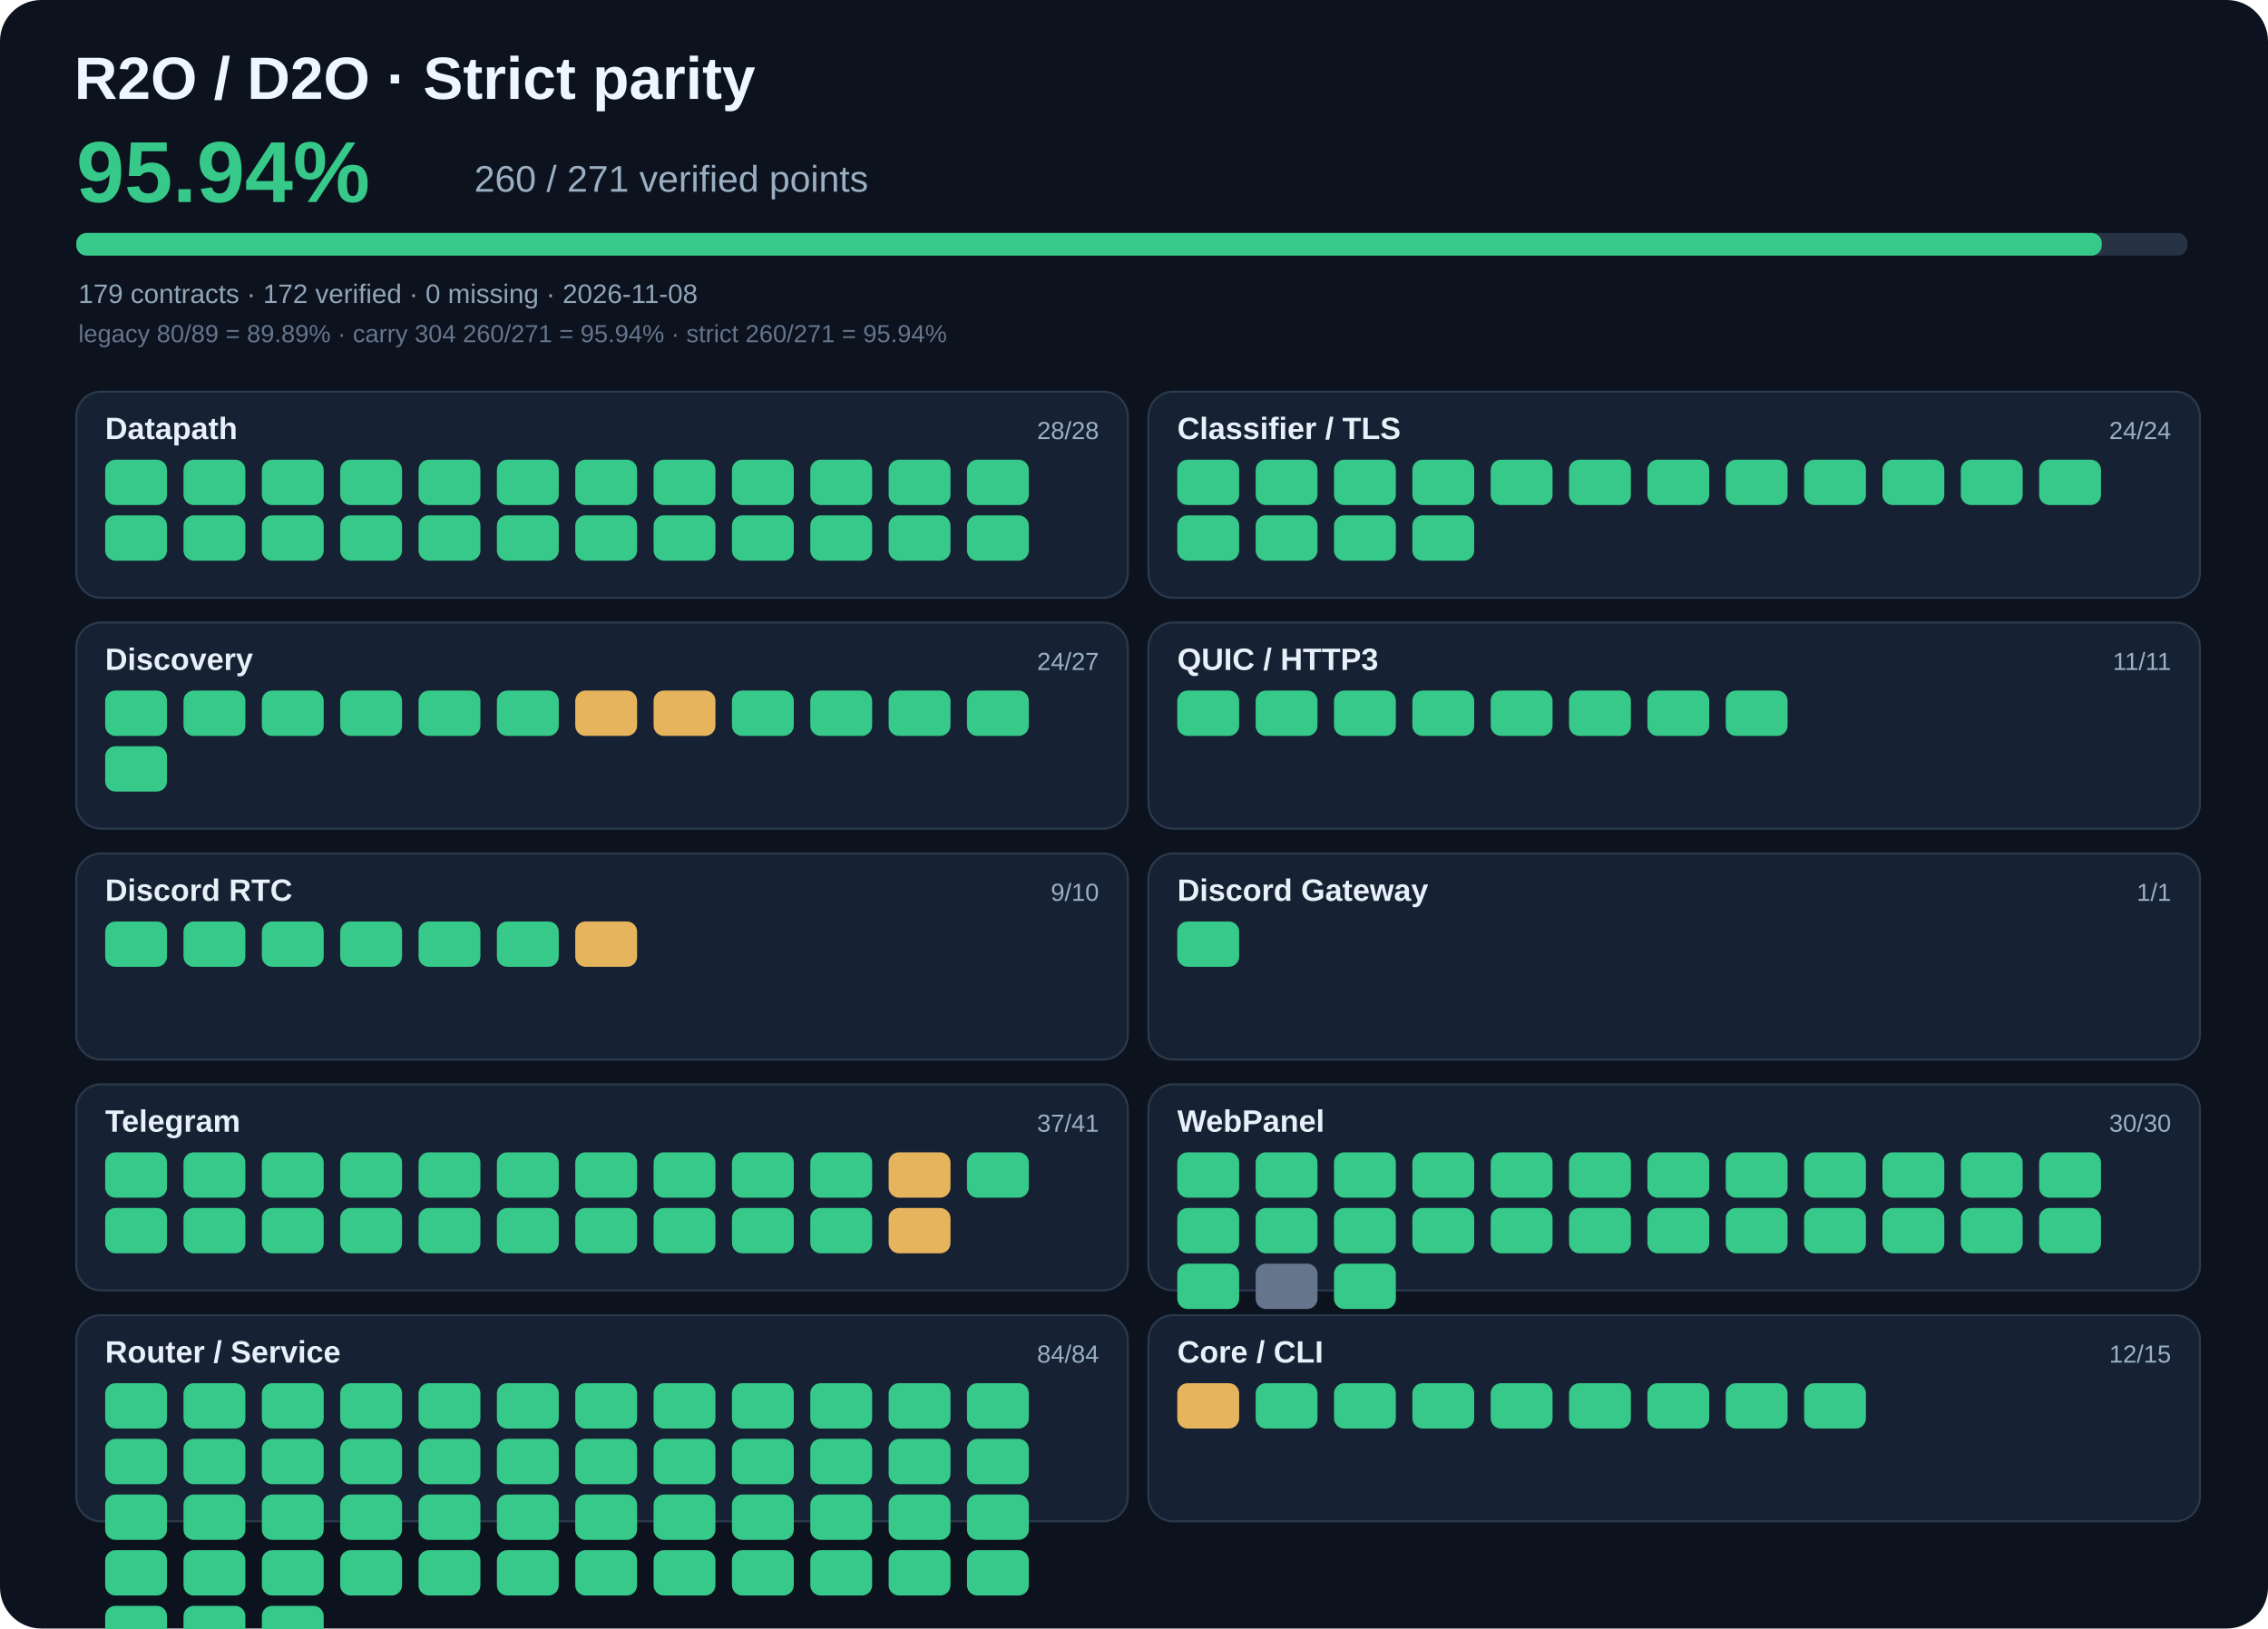
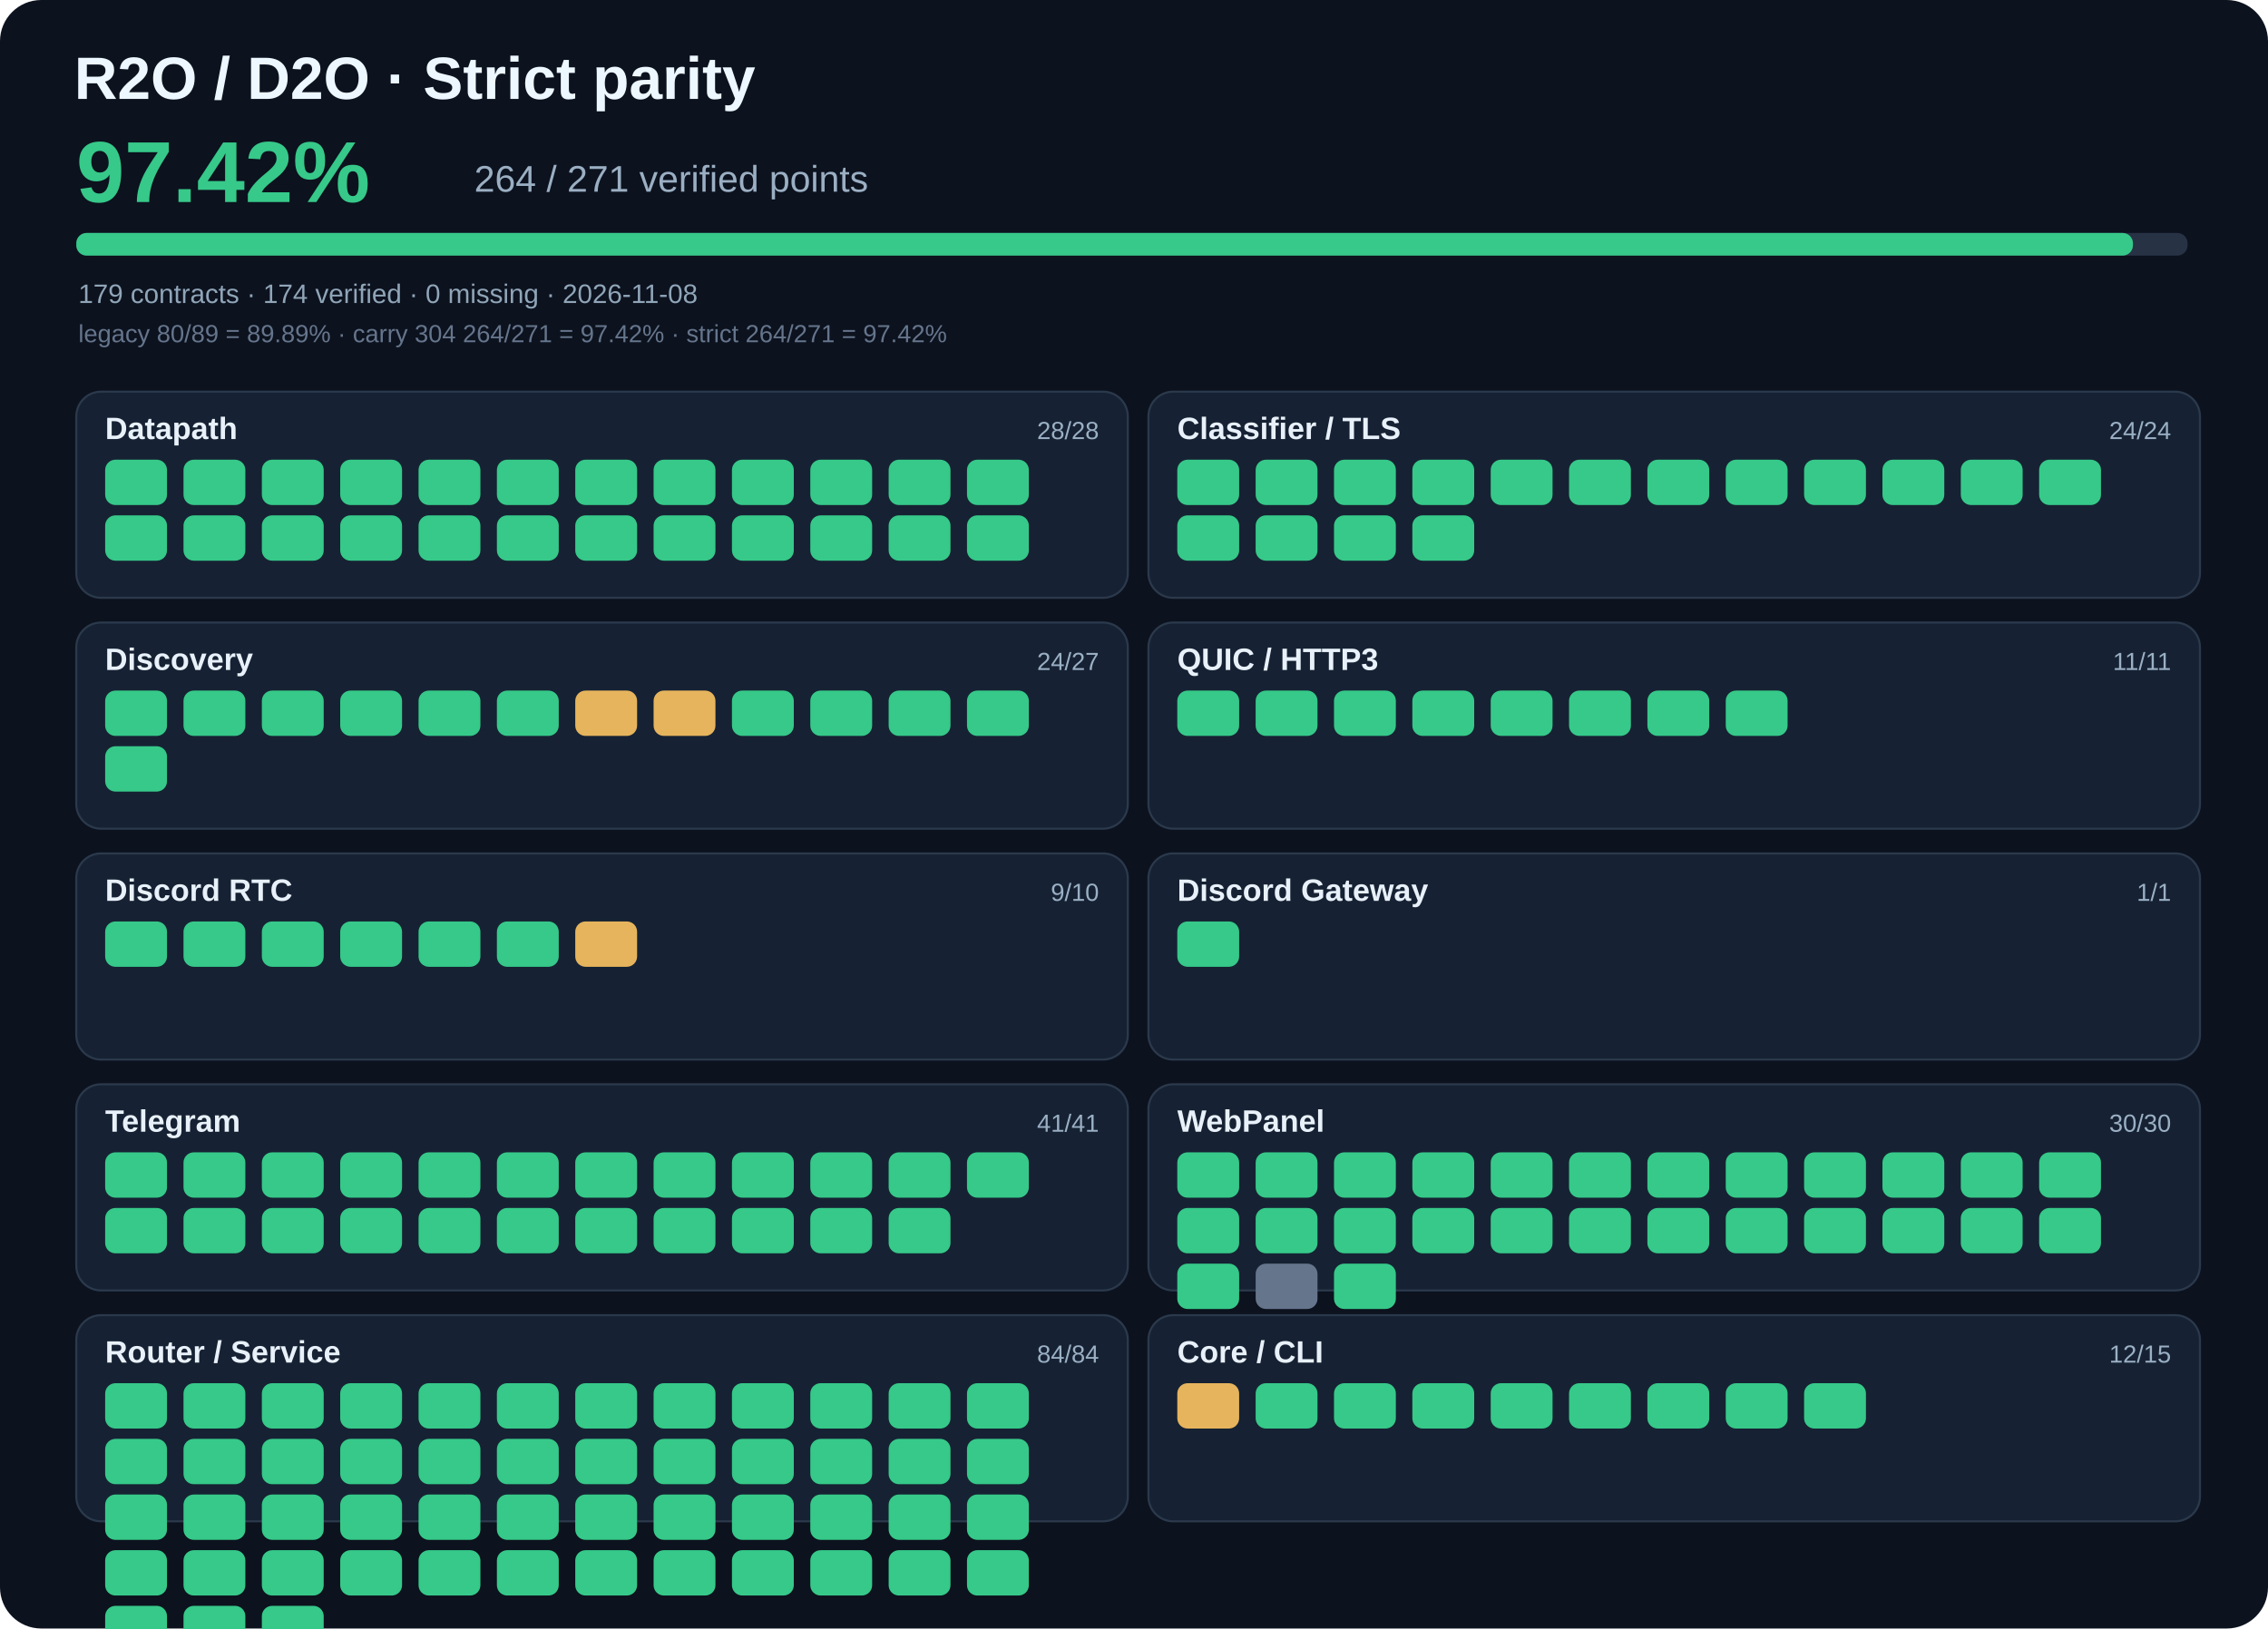
- <svg xmlns="http://www.w3.org/2000/svg" viewBox="0 0 1100 790" width="1100" height="790" role="img" aria-label="R2O strict parity 95.94%">
+ <svg xmlns="http://www.w3.org/2000/svg" viewBox="0 0 1100 790" width="1100" height="790" role="img" aria-label="R2O strict parity 97.42%">
  <rect width="1100" height="790" rx="20" fill="#0c121e" />
  <text x="36" y="48" fill="#edf7ff" font-family="Arial,sans-serif" font-size="29" font-weight="700">R2O / D2O · Strict parity</text>
-   <text x="37" y="98" fill="#36c989" font-family="Arial,sans-serif" font-size="42" font-weight="700">95.94%</text>
-   <text x="230" y="93" fill="#9bafc3" font-family="Arial,sans-serif" font-size="18">260 / 271 verified points</text>
+   <text x="37" y="98" fill="#36c989" font-family="Arial,sans-serif" font-size="42" font-weight="700">97.42%</text>
+   <text x="230" y="93" fill="#9bafc3" font-family="Arial,sans-serif" font-size="18">264 / 271 verified points</text>
  <rect x="37" y="113" width="1024" height="11" rx="5" fill="#273245" />
-   <rect x="37" y="113" width="982.4" height="11" rx="5" fill="#36c989" />
-   <text x="38" y="147" fill="#90a5b8" font-family="Arial,sans-serif" font-size="13">179 contracts · 172 verified · 0 missing · 2026-11-08</text>
-   <text x="38" y="166" fill="#65758c" font-family="Arial,sans-serif" font-size="12">legacy 80/89 = 89.89% · carry 304 260/271 = 95.94% · strict 260/271 = 95.94%</text>
+   <rect x="37" y="113" width="997.5" height="11" rx="5" fill="#36c989" />
+   <text x="38" y="147" fill="#90a5b8" font-family="Arial,sans-serif" font-size="13">179 contracts · 174 verified · 0 missing · 2026-11-08</text>
+   <text x="38" y="166" fill="#65758c" font-family="Arial,sans-serif" font-size="12">legacy 80/89 = 89.89% · carry 304 264/271 = 97.42% · strict 264/271 = 97.42%</text>
  <rect x="37" y="190" width="510" height="100" rx="12" fill="#162233" stroke="#2b394c" />
  <text x="51" y="213" fill="#e8f1fa" font-family="Arial,sans-serif" font-size="15" font-weight="700">Datapath</text>
  <text x="533" y="213" text-anchor="end" fill="#9bb0c5" font-family="Arial,sans-serif" font-size="12">28/28</text>
  <rect x="51" y="223" width="30" height="22" rx="5" fill="#36c989" />
  <rect x="89" y="223" width="30" height="22" rx="5" fill="#36c989" />
  <rect x="127" y="223" width="30" height="22" rx="5" fill="#36c989" />
  <rect x="165" y="223" width="30" height="22" rx="5" fill="#36c989" />
  <rect x="203" y="223" width="30" height="22" rx="5" fill="#36c989" />
  <rect x="241" y="223" width="30" height="22" rx="5" fill="#36c989" />
  <rect x="279" y="223" width="30" height="22" rx="5" fill="#36c989" />
  <rect x="317" y="223" width="30" height="22" rx="5" fill="#36c989" />
  <rect x="355" y="223" width="30" height="22" rx="5" fill="#36c989" />
  <rect x="393" y="223" width="30" height="22" rx="5" fill="#36c989" />
  <rect x="431" y="223" width="30" height="22" rx="5" fill="#36c989" />
  <rect x="469" y="223" width="30" height="22" rx="5" fill="#36c989" />
  <rect x="51" y="250" width="30" height="22" rx="5" fill="#36c989" />
  <rect x="89" y="250" width="30" height="22" rx="5" fill="#36c989" />
  <rect x="127" y="250" width="30" height="22" rx="5" fill="#36c989" />
  <rect x="165" y="250" width="30" height="22" rx="5" fill="#36c989" />
  <rect x="203" y="250" width="30" height="22" rx="5" fill="#36c989" />
  <rect x="241" y="250" width="30" height="22" rx="5" fill="#36c989" />
  <rect x="279" y="250" width="30" height="22" rx="5" fill="#36c989" />
  <rect x="317" y="250" width="30" height="22" rx="5" fill="#36c989" />
  <rect x="355" y="250" width="30" height="22" rx="5" fill="#36c989" />
  <rect x="393" y="250" width="30" height="22" rx="5" fill="#36c989" />
  <rect x="431" y="250" width="30" height="22" rx="5" fill="#36c989" />
  <rect x="469" y="250" width="30" height="22" rx="5" fill="#36c989" />
  <rect x="557" y="190" width="510" height="100" rx="12" fill="#162233" stroke="#2b394c" />
  <text x="571" y="213" fill="#e8f1fa" font-family="Arial,sans-serif" font-size="15" font-weight="700">Classifier / TLS</text>
  <text x="1053" y="213" text-anchor="end" fill="#9bb0c5" font-family="Arial,sans-serif" font-size="12">24/24</text>
  <rect x="571" y="223" width="30" height="22" rx="5" fill="#36c989" />
  <rect x="609" y="223" width="30" height="22" rx="5" fill="#36c989" />
  <rect x="647" y="223" width="30" height="22" rx="5" fill="#36c989" />
  <rect x="685" y="223" width="30" height="22" rx="5" fill="#36c989" />
  <rect x="723" y="223" width="30" height="22" rx="5" fill="#36c989" />
  <rect x="761" y="223" width="30" height="22" rx="5" fill="#36c989" />
  <rect x="799" y="223" width="30" height="22" rx="5" fill="#36c989" />
  <rect x="837" y="223" width="30" height="22" rx="5" fill="#36c989" />
  <rect x="875" y="223" width="30" height="22" rx="5" fill="#36c989" />
  <rect x="913" y="223" width="30" height="22" rx="5" fill="#36c989" />
  <rect x="951" y="223" width="30" height="22" rx="5" fill="#36c989" />
  <rect x="989" y="223" width="30" height="22" rx="5" fill="#36c989" />
  <rect x="571" y="250" width="30" height="22" rx="5" fill="#36c989" />
  <rect x="609" y="250" width="30" height="22" rx="5" fill="#36c989" />
  <rect x="647" y="250" width="30" height="22" rx="5" fill="#36c989" />
  <rect x="685" y="250" width="30" height="22" rx="5" fill="#36c989" />
  <rect x="37" y="302" width="510" height="100" rx="12" fill="#162233" stroke="#2b394c" />
  <text x="51" y="325" fill="#e8f1fa" font-family="Arial,sans-serif" font-size="15" font-weight="700">Discovery</text>
  <text x="533" y="325" text-anchor="end" fill="#9bb0c5" font-family="Arial,sans-serif" font-size="12">24/27</text>
  <rect x="51" y="335" width="30" height="22" rx="5" fill="#36c989" />
  <rect x="89" y="335" width="30" height="22" rx="5" fill="#36c989" />
  <rect x="127" y="335" width="30" height="22" rx="5" fill="#36c989" />
  <rect x="165" y="335" width="30" height="22" rx="5" fill="#36c989" />
  <rect x="203" y="335" width="30" height="22" rx="5" fill="#36c989" />
  <rect x="241" y="335" width="30" height="22" rx="5" fill="#36c989" />
  <rect x="279" y="335" width="30" height="22" rx="5" fill="#e6b45d" />
  <rect x="317" y="335" width="30" height="22" rx="5" fill="#e6b45d" />
  <rect x="355" y="335" width="30" height="22" rx="5" fill="#36c989" />
  <rect x="393" y="335" width="30" height="22" rx="5" fill="#36c989" />
  <rect x="431" y="335" width="30" height="22" rx="5" fill="#36c989" />
  <rect x="469" y="335" width="30" height="22" rx="5" fill="#36c989" />
  <rect x="51" y="362" width="30" height="22" rx="5" fill="#36c989" />
  <rect x="557" y="302" width="510" height="100" rx="12" fill="#162233" stroke="#2b394c" />
  <text x="571" y="325" fill="#e8f1fa" font-family="Arial,sans-serif" font-size="15" font-weight="700">QUIC / HTTP3</text>
  <text x="1053" y="325" text-anchor="end" fill="#9bb0c5" font-family="Arial,sans-serif" font-size="12">11/11</text>
  <rect x="571" y="335" width="30" height="22" rx="5" fill="#36c989" />
  <rect x="609" y="335" width="30" height="22" rx="5" fill="#36c989" />
  <rect x="647" y="335" width="30" height="22" rx="5" fill="#36c989" />
  <rect x="685" y="335" width="30" height="22" rx="5" fill="#36c989" />
  <rect x="723" y="335" width="30" height="22" rx="5" fill="#36c989" />
  <rect x="761" y="335" width="30" height="22" rx="5" fill="#36c989" />
  <rect x="799" y="335" width="30" height="22" rx="5" fill="#36c989" />
  <rect x="837" y="335" width="30" height="22" rx="5" fill="#36c989" />
  <rect x="37" y="414" width="510" height="100" rx="12" fill="#162233" stroke="#2b394c" />
  <text x="51" y="437" fill="#e8f1fa" font-family="Arial,sans-serif" font-size="15" font-weight="700">Discord RTC</text>
  <text x="533" y="437" text-anchor="end" fill="#9bb0c5" font-family="Arial,sans-serif" font-size="12">9/10</text>
  <rect x="51" y="447" width="30" height="22" rx="5" fill="#36c989" />
  <rect x="89" y="447" width="30" height="22" rx="5" fill="#36c989" />
  <rect x="127" y="447" width="30" height="22" rx="5" fill="#36c989" />
  <rect x="165" y="447" width="30" height="22" rx="5" fill="#36c989" />
  <rect x="203" y="447" width="30" height="22" rx="5" fill="#36c989" />
  <rect x="241" y="447" width="30" height="22" rx="5" fill="#36c989" />
  <rect x="279" y="447" width="30" height="22" rx="5" fill="#e6b45d" />
  <rect x="557" y="414" width="510" height="100" rx="12" fill="#162233" stroke="#2b394c" />
  <text x="571" y="437" fill="#e8f1fa" font-family="Arial,sans-serif" font-size="15" font-weight="700">Discord Gateway</text>
  <text x="1053" y="437" text-anchor="end" fill="#9bb0c5" font-family="Arial,sans-serif" font-size="12">1/1</text>
  <rect x="571" y="447" width="30" height="22" rx="5" fill="#36c989" />
  <rect x="37" y="526" width="510" height="100" rx="12" fill="#162233" stroke="#2b394c" />
  <text x="51" y="549" fill="#e8f1fa" font-family="Arial,sans-serif" font-size="15" font-weight="700">Telegram</text>
-   <text x="533" y="549" text-anchor="end" fill="#9bb0c5" font-family="Arial,sans-serif" font-size="12">37/41</text>
+   <text x="533" y="549" text-anchor="end" fill="#9bb0c5" font-family="Arial,sans-serif" font-size="12">41/41</text>
  <rect x="51" y="559" width="30" height="22" rx="5" fill="#36c989" />
  <rect x="89" y="559" width="30" height="22" rx="5" fill="#36c989" />
  <rect x="127" y="559" width="30" height="22" rx="5" fill="#36c989" />
  <rect x="165" y="559" width="30" height="22" rx="5" fill="#36c989" />
  <rect x="203" y="559" width="30" height="22" rx="5" fill="#36c989" />
  <rect x="241" y="559" width="30" height="22" rx="5" fill="#36c989" />
  <rect x="279" y="559" width="30" height="22" rx="5" fill="#36c989" />
  <rect x="317" y="559" width="30" height="22" rx="5" fill="#36c989" />
  <rect x="355" y="559" width="30" height="22" rx="5" fill="#36c989" />
  <rect x="393" y="559" width="30" height="22" rx="5" fill="#36c989" />
-   <rect x="431" y="559" width="30" height="22" rx="5" fill="#e6b45d" />
+   <rect x="431" y="559" width="30" height="22" rx="5" fill="#36c989" />
  <rect x="469" y="559" width="30" height="22" rx="5" fill="#36c989" />
  <rect x="51" y="586" width="30" height="22" rx="5" fill="#36c989" />
  <rect x="89" y="586" width="30" height="22" rx="5" fill="#36c989" />
  <rect x="127" y="586" width="30" height="22" rx="5" fill="#36c989" />
  <rect x="165" y="586" width="30" height="22" rx="5" fill="#36c989" />
  <rect x="203" y="586" width="30" height="22" rx="5" fill="#36c989" />
  <rect x="241" y="586" width="30" height="22" rx="5" fill="#36c989" />
  <rect x="279" y="586" width="30" height="22" rx="5" fill="#36c989" />
  <rect x="317" y="586" width="30" height="22" rx="5" fill="#36c989" />
  <rect x="355" y="586" width="30" height="22" rx="5" fill="#36c989" />
  <rect x="393" y="586" width="30" height="22" rx="5" fill="#36c989" />
-   <rect x="431" y="586" width="30" height="22" rx="5" fill="#e6b45d" />
+   <rect x="431" y="586" width="30" height="22" rx="5" fill="#36c989" />
  <rect x="557" y="526" width="510" height="100" rx="12" fill="#162233" stroke="#2b394c" />
  <text x="571" y="549" fill="#e8f1fa" font-family="Arial,sans-serif" font-size="15" font-weight="700">WebPanel</text>
  <text x="1053" y="549" text-anchor="end" fill="#9bb0c5" font-family="Arial,sans-serif" font-size="12">30/30</text>
  <rect x="571" y="559" width="30" height="22" rx="5" fill="#36c989" />
  <rect x="609" y="559" width="30" height="22" rx="5" fill="#36c989" />
  <rect x="647" y="559" width="30" height="22" rx="5" fill="#36c989" />
  <rect x="685" y="559" width="30" height="22" rx="5" fill="#36c989" />
  <rect x="723" y="559" width="30" height="22" rx="5" fill="#36c989" />
  <rect x="761" y="559" width="30" height="22" rx="5" fill="#36c989" />
  <rect x="799" y="559" width="30" height="22" rx="5" fill="#36c989" />
  <rect x="837" y="559" width="30" height="22" rx="5" fill="#36c989" />
  <rect x="875" y="559" width="30" height="22" rx="5" fill="#36c989" />
  <rect x="913" y="559" width="30" height="22" rx="5" fill="#36c989" />
  <rect x="951" y="559" width="30" height="22" rx="5" fill="#36c989" />
  <rect x="989" y="559" width="30" height="22" rx="5" fill="#36c989" />
  <rect x="571" y="586" width="30" height="22" rx="5" fill="#36c989" />
  <rect x="609" y="586" width="30" height="22" rx="5" fill="#36c989" />
  <rect x="647" y="586" width="30" height="22" rx="5" fill="#36c989" />
  <rect x="685" y="586" width="30" height="22" rx="5" fill="#36c989" />
  <rect x="723" y="586" width="30" height="22" rx="5" fill="#36c989" />
  <rect x="761" y="586" width="30" height="22" rx="5" fill="#36c989" />
  <rect x="799" y="586" width="30" height="22" rx="5" fill="#36c989" />
  <rect x="837" y="586" width="30" height="22" rx="5" fill="#36c989" />
  <rect x="875" y="586" width="30" height="22" rx="5" fill="#36c989" />
  <rect x="913" y="586" width="30" height="22" rx="5" fill="#36c989" />
  <rect x="951" y="586" width="30" height="22" rx="5" fill="#36c989" />
  <rect x="989" y="586" width="30" height="22" rx="5" fill="#36c989" />
  <rect x="571" y="613" width="30" height="22" rx="5" fill="#36c989" />
  <rect x="609" y="613" width="30" height="22" rx="5" fill="#65758c" />
  <rect x="647" y="613" width="30" height="22" rx="5" fill="#36c989" />
  <rect x="37" y="638" width="510" height="100" rx="12" fill="#162233" stroke="#2b394c" />
  <text x="51" y="661" fill="#e8f1fa" font-family="Arial,sans-serif" font-size="15" font-weight="700">Router / Service</text>
  <text x="533" y="661" text-anchor="end" fill="#9bb0c5" font-family="Arial,sans-serif" font-size="12">84/84</text>
  <rect x="51" y="671" width="30" height="22" rx="5" fill="#36c989" />
  <rect x="89" y="671" width="30" height="22" rx="5" fill="#36c989" />
  <rect x="127" y="671" width="30" height="22" rx="5" fill="#36c989" />
  <rect x="165" y="671" width="30" height="22" rx="5" fill="#36c989" />
  <rect x="203" y="671" width="30" height="22" rx="5" fill="#36c989" />
  <rect x="241" y="671" width="30" height="22" rx="5" fill="#36c989" />
  <rect x="279" y="671" width="30" height="22" rx="5" fill="#36c989" />
  <rect x="317" y="671" width="30" height="22" rx="5" fill="#36c989" />
  <rect x="355" y="671" width="30" height="22" rx="5" fill="#36c989" />
  <rect x="393" y="671" width="30" height="22" rx="5" fill="#36c989" />
  <rect x="431" y="671" width="30" height="22" rx="5" fill="#36c989" />
  <rect x="469" y="671" width="30" height="22" rx="5" fill="#36c989" />
  <rect x="51" y="698" width="30" height="22" rx="5" fill="#36c989" />
  <rect x="89" y="698" width="30" height="22" rx="5" fill="#36c989" />
  <rect x="127" y="698" width="30" height="22" rx="5" fill="#36c989" />
  <rect x="165" y="698" width="30" height="22" rx="5" fill="#36c989" />
  <rect x="203" y="698" width="30" height="22" rx="5" fill="#36c989" />
  <rect x="241" y="698" width="30" height="22" rx="5" fill="#36c989" />
  <rect x="279" y="698" width="30" height="22" rx="5" fill="#36c989" />
  <rect x="317" y="698" width="30" height="22" rx="5" fill="#36c989" />
  <rect x="355" y="698" width="30" height="22" rx="5" fill="#36c989" />
  <rect x="393" y="698" width="30" height="22" rx="5" fill="#36c989" />
  <rect x="431" y="698" width="30" height="22" rx="5" fill="#36c989" />
  <rect x="469" y="698" width="30" height="22" rx="5" fill="#36c989" />
  <rect x="51" y="725" width="30" height="22" rx="5" fill="#36c989" />
  <rect x="89" y="725" width="30" height="22" rx="5" fill="#36c989" />
  <rect x="127" y="725" width="30" height="22" rx="5" fill="#36c989" />
  <rect x="165" y="725" width="30" height="22" rx="5" fill="#36c989" />
  <rect x="203" y="725" width="30" height="22" rx="5" fill="#36c989" />
  <rect x="241" y="725" width="30" height="22" rx="5" fill="#36c989" />
  <rect x="279" y="725" width="30" height="22" rx="5" fill="#36c989" />
  <rect x="317" y="725" width="30" height="22" rx="5" fill="#36c989" />
  <rect x="355" y="725" width="30" height="22" rx="5" fill="#36c989" />
  <rect x="393" y="725" width="30" height="22" rx="5" fill="#36c989" />
  <rect x="431" y="725" width="30" height="22" rx="5" fill="#36c989" />
  <rect x="469" y="725" width="30" height="22" rx="5" fill="#36c989" />
  <rect x="51" y="752" width="30" height="22" rx="5" fill="#36c989" />
  <rect x="89" y="752" width="30" height="22" rx="5" fill="#36c989" />
  <rect x="127" y="752" width="30" height="22" rx="5" fill="#36c989" />
  <rect x="165" y="752" width="30" height="22" rx="5" fill="#36c989" />
  <rect x="203" y="752" width="30" height="22" rx="5" fill="#36c989" />
  <rect x="241" y="752" width="30" height="22" rx="5" fill="#36c989" />
  <rect x="279" y="752" width="30" height="22" rx="5" fill="#36c989" />
  <rect x="317" y="752" width="30" height="22" rx="5" fill="#36c989" />
  <rect x="355" y="752" width="30" height="22" rx="5" fill="#36c989" />
  <rect x="393" y="752" width="30" height="22" rx="5" fill="#36c989" />
  <rect x="431" y="752" width="30" height="22" rx="5" fill="#36c989" />
  <rect x="469" y="752" width="30" height="22" rx="5" fill="#36c989" />
  <rect x="51" y="779" width="30" height="22" rx="5" fill="#36c989" />
  <rect x="89" y="779" width="30" height="22" rx="5" fill="#36c989" />
  <rect x="127" y="779" width="30" height="22" rx="5" fill="#36c989" />
  <rect x="557" y="638" width="510" height="100" rx="12" fill="#162233" stroke="#2b394c" />
  <text x="571" y="661" fill="#e8f1fa" font-family="Arial,sans-serif" font-size="15" font-weight="700">Core / CLI</text>
  <text x="1053" y="661" text-anchor="end" fill="#9bb0c5" font-family="Arial,sans-serif" font-size="12">12/15</text>
  <rect x="571" y="671" width="30" height="22" rx="5" fill="#e6b45d" />
  <rect x="609" y="671" width="30" height="22" rx="5" fill="#36c989" />
  <rect x="647" y="671" width="30" height="22" rx="5" fill="#36c989" />
  <rect x="685" y="671" width="30" height="22" rx="5" fill="#36c989" />
  <rect x="723" y="671" width="30" height="22" rx="5" fill="#36c989" />
  <rect x="761" y="671" width="30" height="22" rx="5" fill="#36c989" />
  <rect x="799" y="671" width="30" height="22" rx="5" fill="#36c989" />
  <rect x="837" y="671" width="30" height="22" rx="5" fill="#36c989" />
  <rect x="875" y="671" width="30" height="22" rx="5" fill="#36c989" />
</svg>
